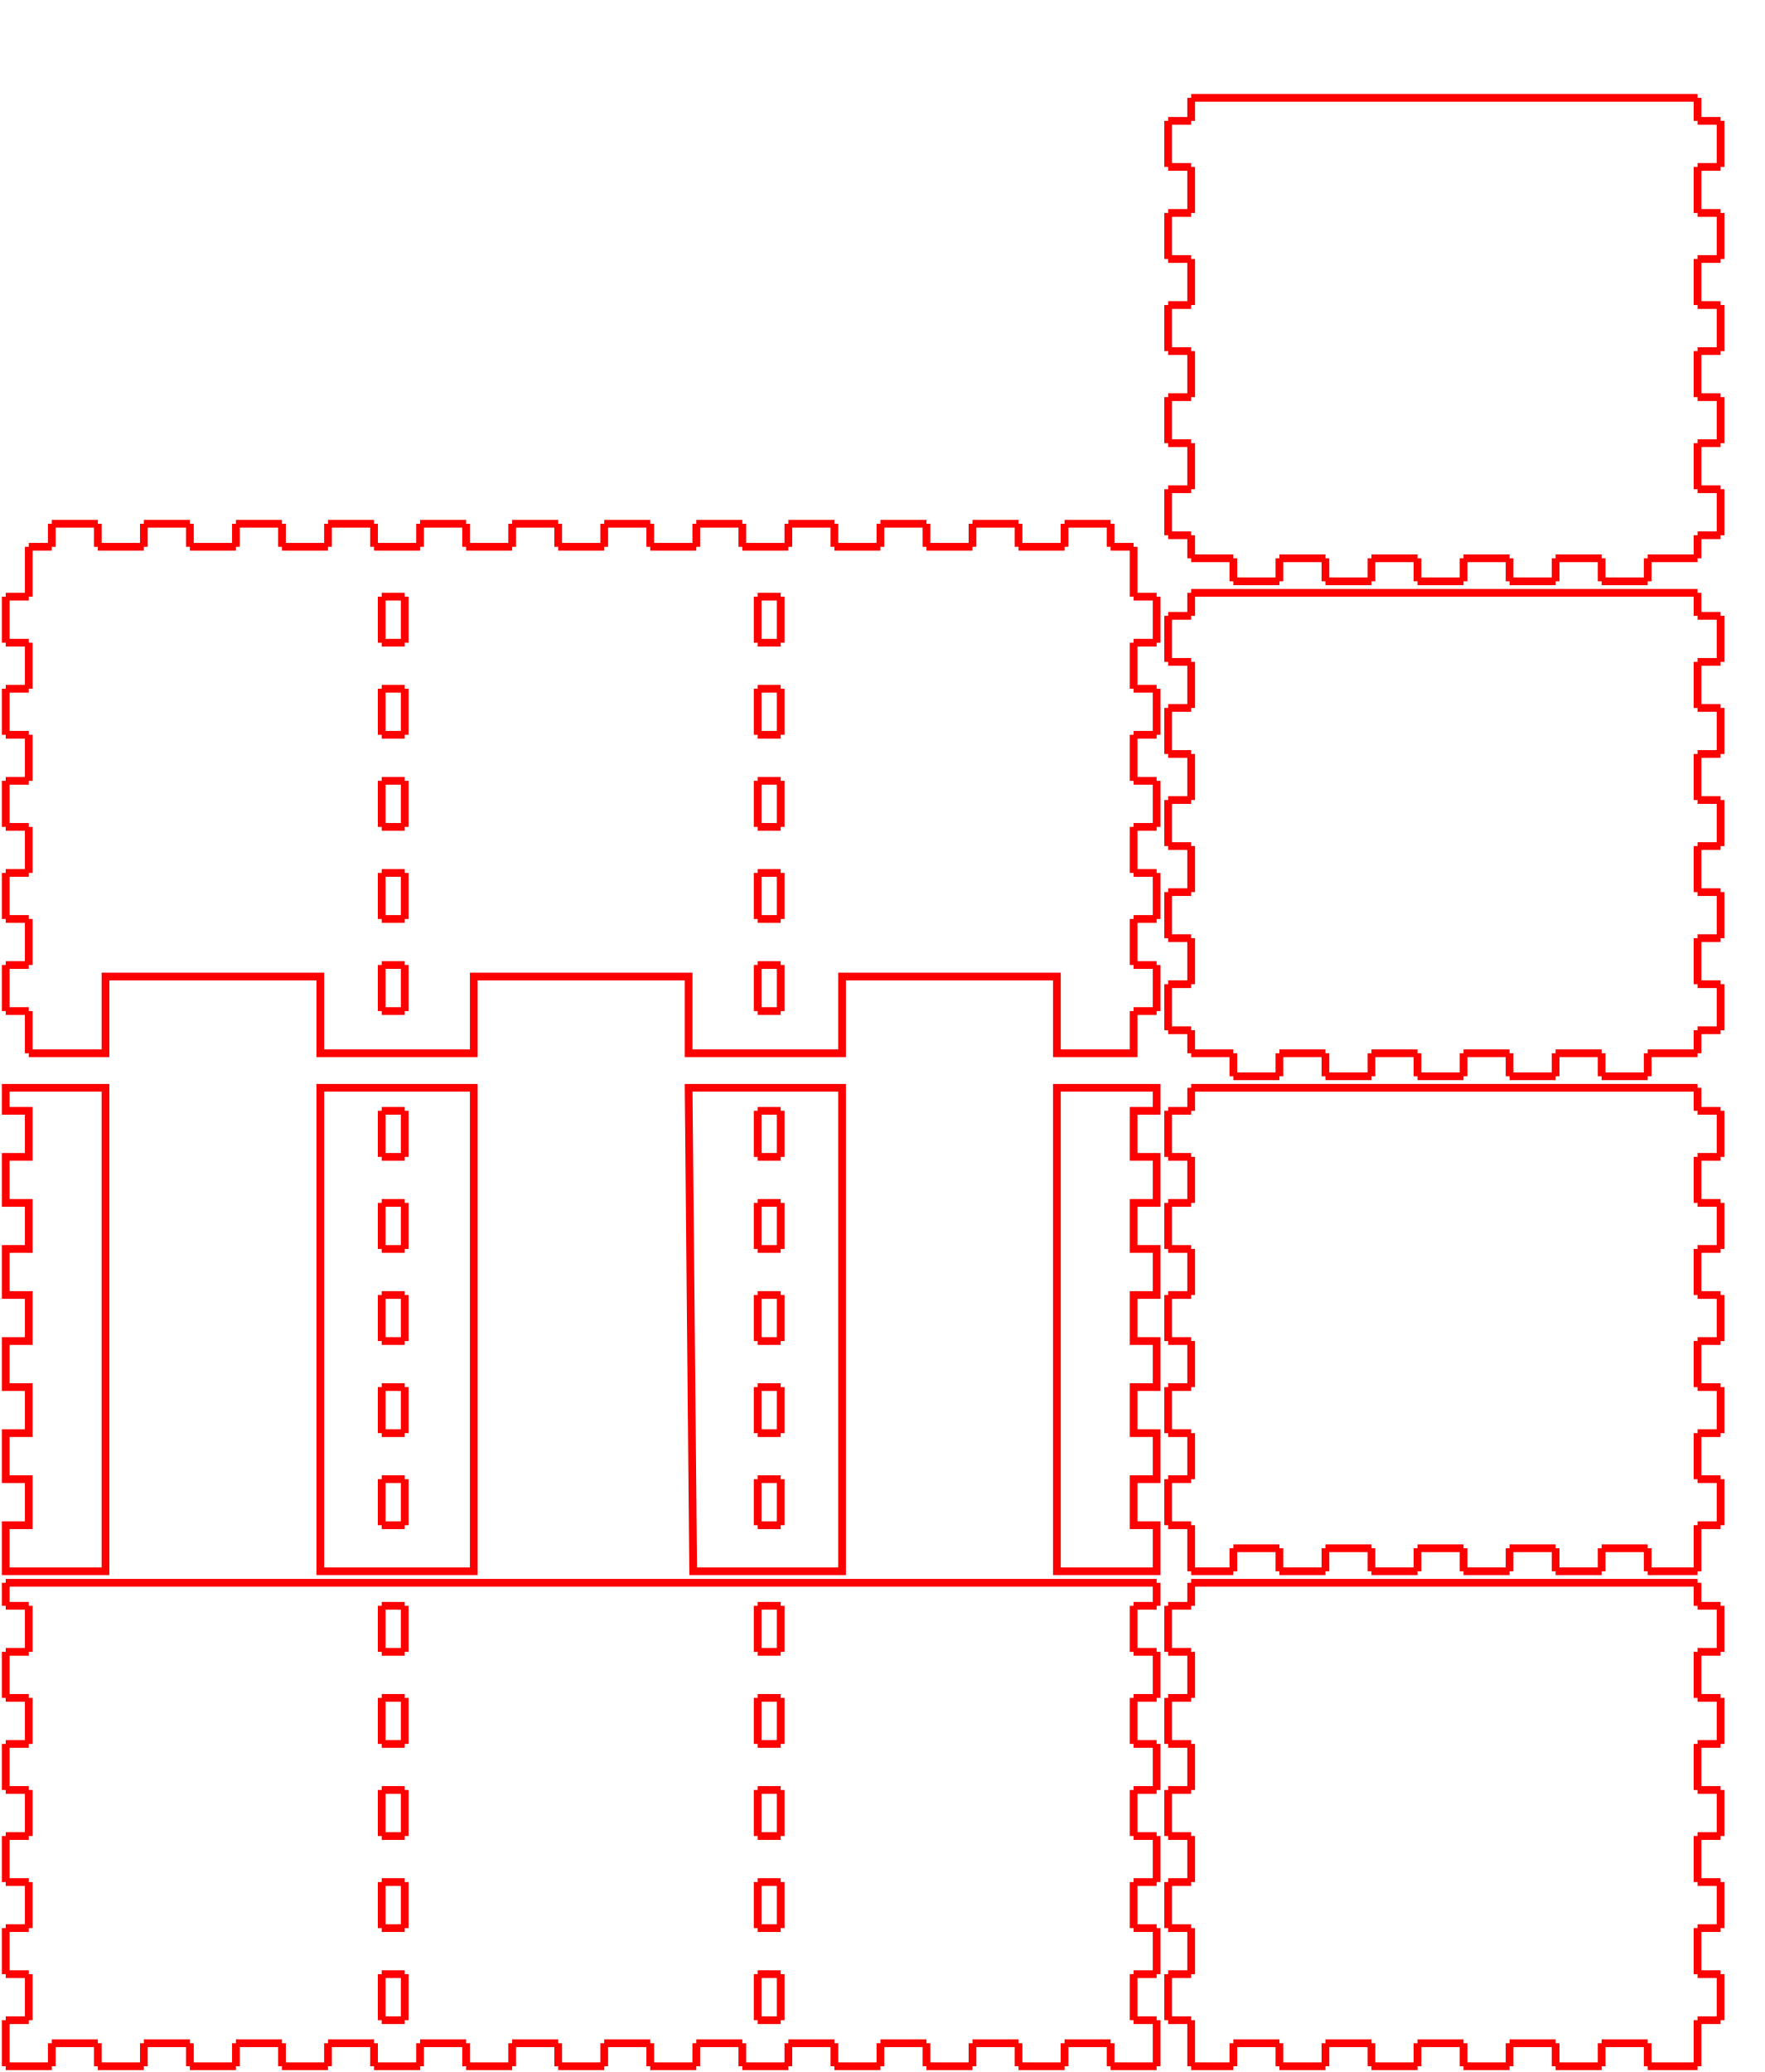
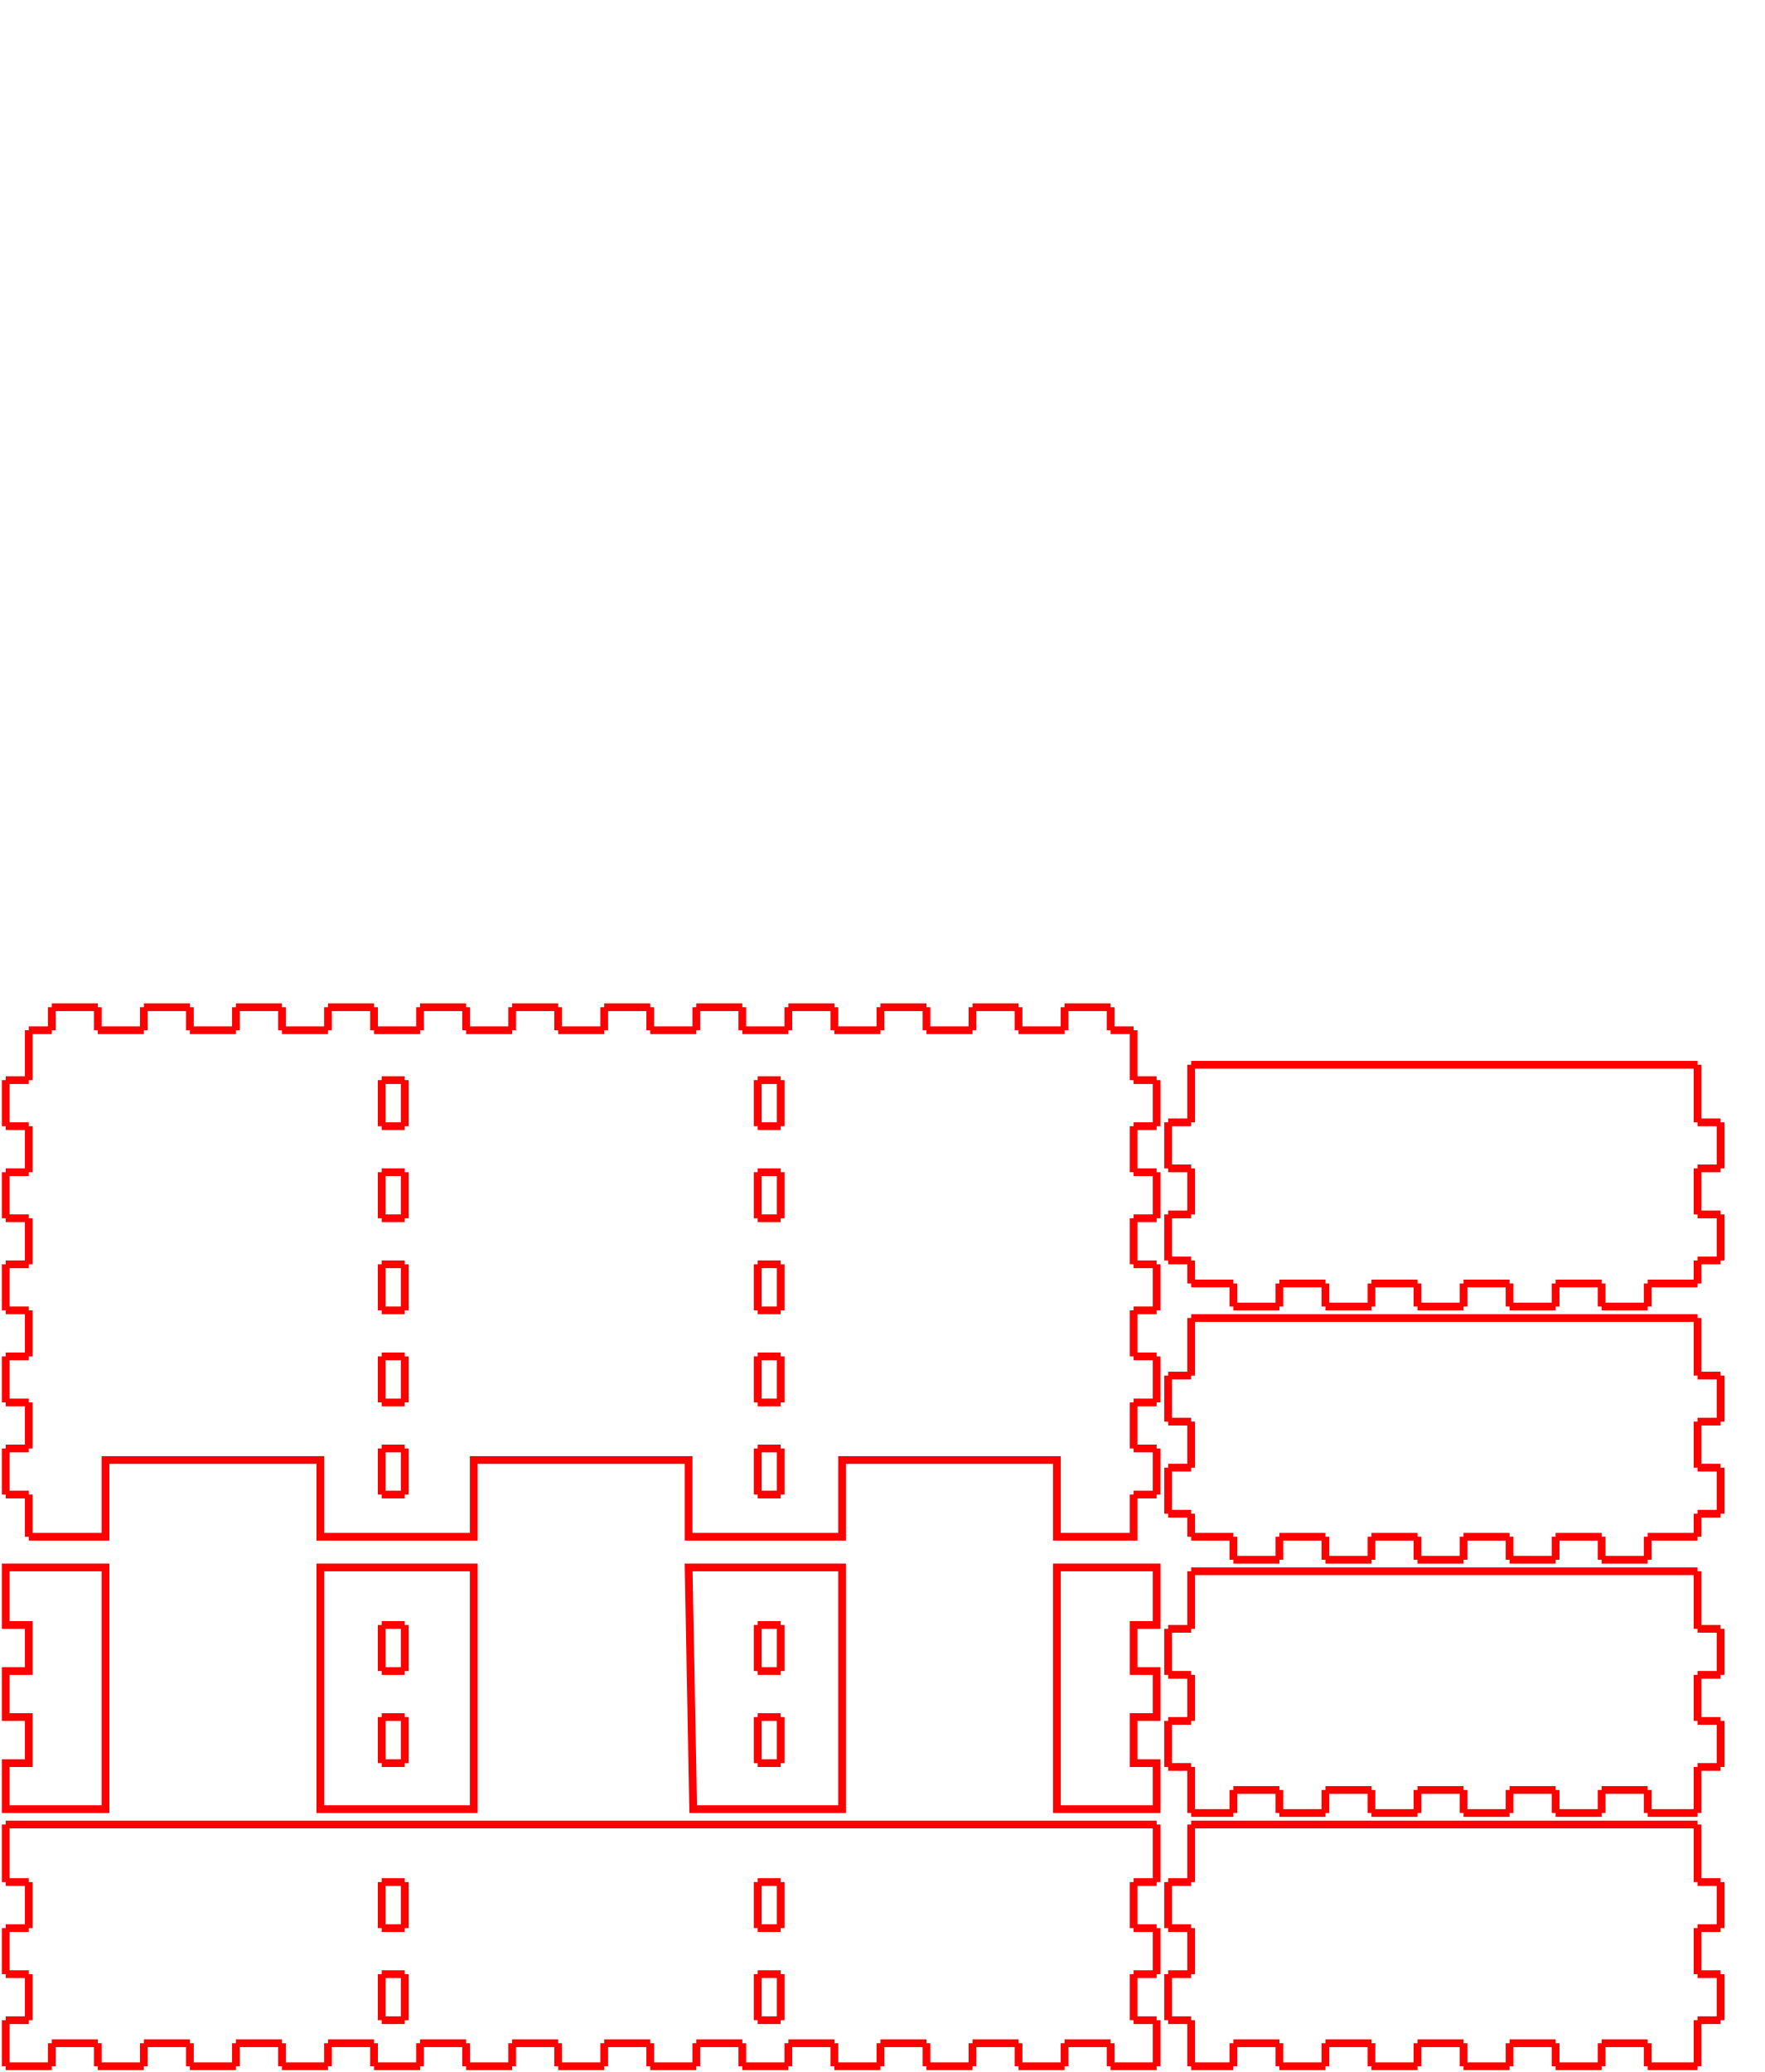
<svg xmlns="http://www.w3.org/2000/svg" width="230mm" height="270mm" viewBox="0 9730 230 270" version="1.1" id="svg6149">
  <defs id="defs6153" />
  <path id="path6074" d="m 52.75,9993.25 v 0 m 0,0 h -3 m 0,0 v -6 m 0,0 h 3 m 0,0 v 6" style="fill:none;stroke:#ff0000;stroke-width:1.007;stroke-linecap:butt;stroke-linejoin:miter;stroke-miterlimit:10;stroke-opacity:1;stroke-dasharray:none" />
  <path id="path6076" d="m 52.75,9981.25 v 0 m 0,0 h -3 m 0,0 v -6 m 0,0 h 3 m 0,0 v 6" style="fill:none;stroke:#ff0000;stroke-width:1.007;stroke-linecap:butt;stroke-linejoin:miter;stroke-miterlimit:10;stroke-opacity:1;stroke-dasharray:none" />
-   <path id="path6078" d="m 52.75,9969.25 v 0 m 0,0 h -3 m 0,0 v -6 m 0,0 h 3 m 0,0 v 6" style="fill:none;stroke:#ff0000;stroke-width:1.007;stroke-linecap:butt;stroke-linejoin:miter;stroke-miterlimit:10;stroke-opacity:1;stroke-dasharray:none" />
-   <path id="path6080" d="m 52.75,9957.25 v 0 m 0,0 h -3 m 0,0 v -6 m 0,0 h 3 m 0,0 v 6" style="fill:none;stroke:#ff0000;stroke-width:1.007;stroke-linecap:butt;stroke-linejoin:miter;stroke-miterlimit:10;stroke-opacity:1;stroke-dasharray:none" />
-   <path id="path6082" d="m 52.75,9945.25 v 0 m 0,0 h -3 m 0,0 v -6 m 0,0 h 3 m 0,0 v 6" style="fill:none;stroke:#ff0000;stroke-width:1.007;stroke-linecap:butt;stroke-linejoin:miter;stroke-miterlimit:10;stroke-opacity:1;stroke-dasharray:none" />
  <path id="path6084" d="m 101.75,9993.25 v 0 m 0,0 h -3 m 0,0 v -6 m 0,0 h 3 m 0,0 v 6" style="fill:none;stroke:#ff0000;stroke-width:1.007;stroke-linecap:butt;stroke-linejoin:miter;stroke-miterlimit:10;stroke-opacity:1;stroke-dasharray:none" />
  <path id="path6086" d="m 101.75,9981.25 v 0 m 0,0 h -3 m 0,0 v -6 m 0,0 h 3 m 0,0 v 6" style="fill:none;stroke:#ff0000;stroke-width:1.007;stroke-linecap:butt;stroke-linejoin:miter;stroke-miterlimit:10;stroke-opacity:1;stroke-dasharray:none" />
-   <path id="path6088" d="m 101.75,9969.25 v 0 m 0,0 h -3 m 0,0 v -6 m 0,0 h 3 m 0,0 v 6" style="fill:none;stroke:#ff0000;stroke-width:1.007;stroke-linecap:butt;stroke-linejoin:miter;stroke-miterlimit:10;stroke-opacity:1;stroke-dasharray:none" />
-   <path id="path6090" d="m 101.75,9957.25 v 0 m 0,0 h -3 m 0,0 v -6 m 0,0 h 3 m 0,0 v 6" style="fill:none;stroke:#ff0000;stroke-width:1.007;stroke-linecap:butt;stroke-linejoin:miter;stroke-miterlimit:10;stroke-opacity:1;stroke-dasharray:none" />
-   <path id="path6092" d="m 101.75,9945.25 v 0 m 0,0 h -3 m 0,0 v -6 m 0,0 h 3 m 0,0 v 6" style="fill:none;stroke:#ff0000;stroke-width:1.007;stroke-linecap:butt;stroke-linejoin:miter;stroke-miterlimit:10;stroke-opacity:1;stroke-dasharray:none" />
-   <path id="path6094" d="m 3.75,9999.25 h 3 m 0,0 v 0 m 0,0 v -3 m 0,0 h 6 m 0,0 v 3 m 0,0 h 6 m 0,0 v 0 m 0,0 v -3 m 0,0 h 6 m 0,0 v 3 m 0,0 h 6 m 0,0 v 0 m 0,0 v -3 m 0,0 h 6 m 0,0 v 3 m 0,0 h 6 m 0,0 v 0 m 0,0 v -3 m 0,0 h 6 m 0,0 v 3 m 0,0 h 6 m 0,0 v 0 m 0,0 v -3 m 0,0 h 6 m 0,0 v 3 m 0,0 h 6 m 0,0 v 0 m 0,0 v -3 m 0,0 h 6 m 0,0 v 3 m 0,0 h 6 m 0,0 v 0 m 0,0 v -3 m 0,0 h 6 m 0,0 v 3 m 0,0 h 6 m 0,0 v 0 m 0,0 v -3 m 0,0 h 6 m 0,0 v 3 m 0,0 h 6 m 0,0 v 0 m 0,0 v -3 m 0,0 h 6 m 0,0 v 3 m 0,0 h 6 m 0,0 v 0 m 0,0 v -3 m 0,0 h 6 m 0,0 v 3 m 0,0 h 6 m 0,0 v 0 m 0,0 v -3 m 0,0 h 6 m 0,0 v 3 m 0,0 h 6 m 0,0 v 0 m 0,0 v -3 m 0,0 h 6 m 0,0 v 3 m 0,0 h 3 m 0,0 h 3 m 0,0 v -3 m 0,0 v -3 m 0,0 v 0 m 0,0 h -3 m 0,0 v -6 m 0,0 h 3 m 0,0 v -6 m 0,0 v 0 m 0,0 h -3 m 0,0 v -6 m 0,0 h 3 m 0,0 v -6 m 0,0 v 0 m 0,0 h -3 m 0,0 v -6 m 0,0 h 3 m 0,0 v -6 m 0,0 v 0 m 0,0 h -3 m 0,0 v -6 m 0,0 h 3 m 0,0 v -6 m 0,0 v 0 m 0,0 h -3 m 0,0 v -6 m 0,0 h 3 m 0,0 v -3 m 0,0 v 0 m 0,0 h -3 m 0,0 h -144 m 0,0 h -3 m 0,0 v 0 m 0,0 v 3 m 0,0 v 0 m 0,0 h 3 m 0,0 v 6 m 0,0 h -3 m 0,0 v 6 m 0,0 v 0 m 0,0 h 3 m 0,0 v 6 m 0,0 h -3 m 0,0 v 6 m 0,0 v 0 m 0,0 h 3 m 0,0 v 6 m 0,0 h -3 m 0,0 v 6 m 0,0 v 0 m 0,0 h 3 m 0,0 v 6 m 0,0 h -3 m 0,0 v 6 m 0,0 v 0 m 0,0 h 3 m 0,0 v 6 m 0,0 h -3 m 0,0 v 3 m 0,0 v 3 m 0,0 h 3" style="fill:none;stroke:#ff0000;stroke-width:1.007;stroke-linecap:butt;stroke-linejoin:miter;stroke-miterlimit:10;stroke-opacity:1;stroke-dasharray:none" />
-   <path id="path6096" d="m 52.75,9928.75 v 0 m 0,0 h -3 m 0,0 v -6 m 0,0 h 3 m 0,0 v 6" style="fill:none;stroke:#ff0000;stroke-width:1.007;stroke-linecap:butt;stroke-linejoin:miter;stroke-miterlimit:10;stroke-opacity:1;stroke-dasharray:none" />
-   <path id="path6098" d="m 52.75,9916.75 v 0 m 0,0 h -3 m 0,0 v -6 m 0,0 h 3 m 0,0 v 6" style="fill:none;stroke:#ff0000;stroke-width:1.007;stroke-linecap:butt;stroke-linejoin:miter;stroke-miterlimit:10;stroke-opacity:1;stroke-dasharray:none" />
-   <path id="path6100" d="m 52.75,9904.75 v 0 m 0,0 h -3 m 0,0 v -6 m 0,0 h 3 m 0,0 v 6" style="fill:none;stroke:#ff0000;stroke-width:1.007;stroke-linecap:butt;stroke-linejoin:miter;stroke-miterlimit:10;stroke-opacity:1;stroke-dasharray:none" />
-   <path id="path6102" d="m 52.75,9892.75 v 0 m 0,0 h -3 m 0,0 v -6 m 0,0 h 3 m 0,0 v 6" style="fill:none;stroke:#ff0000;stroke-width:1.007;stroke-linecap:butt;stroke-linejoin:miter;stroke-miterlimit:10;stroke-opacity:1;stroke-dasharray:none" />
-   <path id="path6104" d="m 52.75,9880.75 v 0 m 0,0 h -3 m 0,0 v -6 m 0,0 h 3 m 0,0 v 6" style="fill:none;stroke:#ff0000;stroke-width:1.007;stroke-linecap:butt;stroke-linejoin:miter;stroke-miterlimit:10;stroke-opacity:1;stroke-dasharray:none" />
-   <path id="path6106" d="m 101.75,9928.75 v 0 m 0,0 h -3 m 0,0 v -6 m 0,0 h 3 m 0,0 v 6" style="fill:none;stroke:#ff0000;stroke-width:1.007;stroke-linecap:butt;stroke-linejoin:miter;stroke-miterlimit:10;stroke-opacity:1;stroke-dasharray:none" />
-   <path id="path6108" d="m 101.75,9916.75 v 0 m 0,0 h -3 m 0,0 v -6 m 0,0 h 3 m 0,0 v 6" style="fill:none;stroke:#ff0000;stroke-width:1.007;stroke-linecap:butt;stroke-linejoin:miter;stroke-miterlimit:10;stroke-opacity:1;stroke-dasharray:none" />
-   <path id="path6110" d="m 101.75,9904.75 v 0 m 0,0 h -3 m 0,0 v -6 m 0,0 h 3 m 0,0 v 6" style="fill:none;stroke:#ff0000;stroke-width:1.007;stroke-linecap:butt;stroke-linejoin:miter;stroke-miterlimit:10;stroke-opacity:1;stroke-dasharray:none" />
-   <path id="path6112" d="m 101.75,9892.75 v 0 m 0,0 h -3 m 0,0 v -6 m 0,0 h 3 m 0,0 v 6" style="fill:none;stroke:#ff0000;stroke-width:1.007;stroke-linecap:butt;stroke-linejoin:miter;stroke-miterlimit:10;stroke-opacity:1;stroke-dasharray:none" />
-   <path id="path6114" d="m 101.75,9880.75 v 0 m 0,0 h -3 m 0,0 v -6 m 0,0 h 3 m 0,0 v 6" style="fill:none;stroke:#ff0000;stroke-width:1.007;stroke-linecap:butt;stroke-linejoin:miter;stroke-miterlimit:10;stroke-opacity:1;stroke-dasharray:none" />
-   <path id="path6116" d="m 150.75,9886.75 v -6 h -3 v -6 h 3 v -3 0 h -3 -10 v 0 63 h 13 v -3 -3 h -3 v -6 h 3 v -6 h -3 v -6 h 3 v -6 h -3 v -6 h 3 v -6 0 h -3 v -6 z m -147,0 v 6 h -3 v 6 h 3 v 6 h -3 v 6 0 h 3 v 6 h -3 v 6 0 h 3 v 6 h -3 v 3 3 h 13 v -63 h -10 -3 v 0 3 h 3 v 6 h -3 v 6 z m 38,-15 v 63 h 20 v -63 0 z m 48,0 0.596,63 H 109.75 v -63 0 z" style="fill:none;stroke:#ff0000;stroke-width:1.007;stroke-linecap:butt;stroke-linejoin:miter;stroke-miterlimit:10;stroke-opacity:1;stroke-dasharray:none" />
-   <path id="path6118" d="m 52.75,9861.75 v 0 m 0,0 h -3 m 0,0 v -6 m 0,0 h 3 m 0,0 v 6" style="fill:none;stroke:#ff0000;stroke-width:1.007;stroke-linecap:butt;stroke-linejoin:miter;stroke-miterlimit:10;stroke-opacity:1;stroke-dasharray:none" />
-   <path id="path6120" d="m 52.75,9849.75 v 0 m 0,0 h -3 m 0,0 v -6 m 0,0 h 3 m 0,0 v 6" style="fill:none;stroke:#ff0000;stroke-width:1.007;stroke-linecap:butt;stroke-linejoin:miter;stroke-miterlimit:10;stroke-opacity:1;stroke-dasharray:none" />
-   <path id="path6122" d="m 52.75,9837.75 v 0 m 0,0 h -3 m 0,0 v -6 m 0,0 h 3 m 0,0 v 6" style="fill:none;stroke:#ff0000;stroke-width:1.007;stroke-linecap:butt;stroke-linejoin:miter;stroke-miterlimit:10;stroke-opacity:1;stroke-dasharray:none" />
-   <path id="path6124" d="m 52.75,9825.75 v 0 m 0,0 h -3 m 0,0 v -6 m 0,0 h 3 m 0,0 v 6" style="fill:none;stroke:#ff0000;stroke-width:1.007;stroke-linecap:butt;stroke-linejoin:miter;stroke-miterlimit:10;stroke-opacity:1;stroke-dasharray:none" />
-   <path id="path6126" d="m 52.75,9813.75 v 0 m 0,0 h -3 m 0,0 v -6 m 0,0 h 3 m 0,0 v 6" style="fill:none;stroke:#ff0000;stroke-width:1.007;stroke-linecap:butt;stroke-linejoin:miter;stroke-miterlimit:10;stroke-opacity:1;stroke-dasharray:none" />
-   <path id="path6128" d="m 101.75,9861.75 v 0 m 0,0 h -3 m 0,0 v -6 m 0,0 h 3 m 0,0 v 6" style="fill:none;stroke:#ff0000;stroke-width:1.007;stroke-linecap:butt;stroke-linejoin:miter;stroke-miterlimit:10;stroke-opacity:1;stroke-dasharray:none" />
-   <path id="path6130" d="m 101.75,9849.75 v 0 m 0,0 h -3 m 0,0 v -6 m 0,0 h 3 m 0,0 v 6" style="fill:none;stroke:#ff0000;stroke-width:1.007;stroke-linecap:butt;stroke-linejoin:miter;stroke-miterlimit:10;stroke-opacity:1;stroke-dasharray:none" />
-   <path id="path6132" d="m 101.75,9837.75 v 0 m 0,0 h -3 m 0,0 v -6 m 0,0 h 3 m 0,0 v 6" style="fill:none;stroke:#ff0000;stroke-width:1.007;stroke-linecap:butt;stroke-linejoin:miter;stroke-miterlimit:10;stroke-opacity:1;stroke-dasharray:none" />
-   <path id="path6134" d="m 101.75,9825.75 v 0 m 0,0 h -3 m 0,0 v -6 m 0,0 h 3 m 0,0 v 6" style="fill:none;stroke:#ff0000;stroke-width:1.007;stroke-linecap:butt;stroke-linejoin:miter;stroke-miterlimit:10;stroke-opacity:1;stroke-dasharray:none" />
-   <path id="path6136" d="m 101.75,9813.75 v 0 m 0,0 h -3 m 0,0 v -6 m 0,0 h 3 m 0,0 v 6" style="fill:none;stroke:#ff0000;stroke-width:1.007;stroke-linecap:butt;stroke-linejoin:miter;stroke-miterlimit:10;stroke-opacity:1;stroke-dasharray:none" />
-   <path id="path6138" d="m 3.75,9867.25 h 3 7 l 2e-6,-10 h 28 l -2e-6,10 H 54.75 61.75 l 10e-7,-10 h 28 l -2e-6,10 H 109.75 v -10 h 28 v 10 h 10 v -5.5 m 0,0 v 0 m 0,0 h 3 m 0,0 v -6 m 0,0 h -3 m 0,0 v -6 m 0,0 v 0 m 0,0 h 3 m 0,0 v -6 m 0,0 h -3 m 0,0 v -6 m 0,0 v 0 m 0,0 h 3 m 0,0 v -6 m 0,0 h -3 m 0,0 v -6 m 0,0 v 0 m 0,0 h 3 m 0,0 v -6 m 0,0 h -3 m 0,0 v -6 m 0,0 v 0 m 0,0 h 3 m 0,0 v -6 m 0,0 h -3 m 0,0 v -6.5 m 0,0 v 0 m 0,0 v 0 m 0,0 h -3 m 0,0 v 0 m 0,0 v -3 m 0,0 h -6 m 0,0 v 3 m 0,0 h -6 m 0,0 v 0 m 0,0 v -3 m 0,0 h -6 m 0,0 v 3 m 0,0 h -6 m 0,0 v 0 m 0,0 v -3 m 0,0 h -6 m 0,0 v 3 m 0,0 h -6 m 0,0 v 0 m 0,0 v -3 m 0,0 h -6 m 0,0 v 3 m 0,0 h -6 m 0,0 v 0 m 0,0 v -3 m 0,0 h -6 m 0,0 v 3 m 0,0 h -6 m 0,0 v 0 m 0,0 v -3 m 0,0 h -6 m 0,0 v 3 m 0,0 h -6 m 0,0 v 0 m 0,0 v -3 m 0,0 h -6 m 0,0 v 3 m 0,0 h -6 m 0,0 v 0 m 0,0 v -3 m 0,0 h -6 m 0,0 v 3 m 0,0 h -6 m 0,0 v 0 m 0,0 v -3 m 0,0 h -6 m 0,0 v 3 m 0,0 h -6 m 0,0 v 0 m 0,0 v -3 m 0,0 h -6 m 0,0 v 3 m 0,0 h -6 m 0,0 v 0 m 0,0 v -3 m 0,0 h -6 m 0,0 v 3 m 0,0 h -6 m 0,0 v 0 m 0,0 v -3 m 0,0 h -6 m 0,0 v 3 m 0,0 h -3 m 0,0 v 0 m 0,0 v 0 m 0,0 v 6.5 m 0,0 v 0 m 0,0 h -3 m 0,0 v 6 m 0,0 h 3 m 0,0 v 6 m 0,0 v 0 m 0,0 h -3 m 0,0 v 6 m 0,0 h 3 m 0,0 v 6 m 0,0 v 0 m 0,0 h -3 m 0,0 v 6 m 0,0 h 3 m 0,0 v 6 m 0,0 v 0 m 0,0 h -3 m 0,0 v 6 m 0,0 h 3 m 0,0 v 6 m 0,0 v 0 m 0,0 h -3 m 0,0 v 6 m 0,0 h 3 m 0,0 v 5.5 m 0,0 v 0 m 0,0 v 0" style="fill:none;stroke:#ff0000;stroke-width:1.007;stroke-linecap:butt;stroke-linejoin:miter;stroke-miterlimit:10;stroke-dasharray:none;stroke-opacity:1" />
-   <path id="path6140" d="m 155.25,9999.25 h 5.5 m 0,0 v 0 m 0,0 v -3 m 0,0 h 6 m 0,0 v 3 m 0,0 h 6 m 0,0 v 0 m 0,0 v -3 m 0,0 h 6 m 0,0 v 3 m 0,0 h 6 m 0,0 v 0 m 0,0 v -3 m 0,0 h 6 m 0,0 v 3 m 0,0 h 6 m 0,0 v 0 m 0,0 v -3 m 0,0 h 6 m 0,0 v 3 m 0,0 h 6 m 0,0 v 0 m 0,0 v -3 m 0,0 h 6 m 0,0 v 3 m 0,0 h 6.5 m 0,0 v 0 m 0,0 v -3 m 0,0 v -3 m 0,0 v 0 m 0,0 h 3 m 0,0 v -6 m 0,0 h -3 m 0,0 v -6 m 0,0 v 0 m 0,0 h 3 m 0,0 v -6 m 0,0 h -3 m 0,0 v -6 m 0,0 v 0 m 0,0 h 3 m 0,0 v -6 m 0,0 h -3 m 0,0 v -6 m 0,0 v 0 m 0,0 h 3 m 0,0 v -6 m 0,0 h -3 m 0,0 v -6 m 0,0 v 0 m 0,0 h 3 m 0,0 v -6 m 0,0 h -3 m 0,0 v -3 m 0,0 v 0 m 0,0 v 0 m 0,0 H 155.25 m 0,0 v 0 m 0,0 v 0 m 0,0 v 3 m 0,0 v 0 m 0,0 h -3 m 0,0 v 6 m 0,0 h 3 m 0,0 v 6 m 0,0 v 0 m 0,0 h -3 m 0,0 v 6 m 0,0 h 3 m 0,0 v 6 m 0,0 v 0 m 0,0 h -3 m 0,0 v 6 m 0,0 h 3 m 0,0 v 6 m 0,0 v 0 m 0,0 h -3 m 0,0 v 6 m 0,0 h 3 m 0,0 v 6 m 0,0 v 0 m 0,0 h -3 m 0,0 v 6 m 0,0 h 3 m 0,0 v 3 m 0,0 v 3 m 0,0 v 0" style="fill:none;stroke:#ff0000;stroke-width:1.007;stroke-linecap:butt;stroke-linejoin:miter;stroke-miterlimit:10;stroke-dasharray:none;stroke-opacity:1" />
-   <path id="path6142" d="m 155.25,9934.75 h 5.5 m 0,0 v 0 m 0,0 v -3 m 0,0 h 6 m 0,0 v 3 m 0,0 h 6 m 0,0 v 0 m 0,0 v -3 m 0,0 h 6 m 0,0 v 3 m 0,0 h 6 m 0,0 v 0 m 0,0 v -3 m 0,0 h 6 m 0,0 v 3 m 0,0 h 6 m 0,0 v 0 m 0,0 v -3 m 0,0 h 6 m 0,0 v 3 m 0,0 h 6 m 0,0 v 0 m 0,0 v -3 m 0,0 h 6 m 0,0 v 3 m 0,0 h 6.5 m 0,0 v 0 m 0,0 v -3 m 0,0 v -3 m 0,0 v 0 m 0,0 h 3 m 0,0 v -6 m 0,0 h -3 m 0,0 v -6 m 0,0 v 0 m 0,0 h 3 m 0,0 v -6 m 0,0 h -3 m 0,0 v -6 m 0,0 v 0 m 0,0 h 3 m 0,0 v -6 m 0,0 h -3 m 0,0 v -6 m 0,0 v 0 m 0,0 h 3 m 0,0 v -6 m 0,0 h -3 m 0,0 v -6 m 0,0 v 0 m 0,0 h 3 m 0,0 v -6 m 0,0 h -3 m 0,0 v -3 m 0,0 v 0 m 0,0 v 0 m 0,0 H 155.25 m 0,0 v 0 m 0,0 v 0 m 0,0 v 3 m 0,0 v 0 m 0,0 h -3 m 0,0 v 6 m 0,0 h 3 m 0,0 v 6 m 0,0 v 0 m 0,0 h -3 m 0,0 v 6 m 0,0 h 3 m 0,0 v 6 m 0,0 v 0 m 0,0 h -3 m 0,0 v 6 m 0,0 h 3 m 0,0 v 6 m 0,0 v 0 m 0,0 h -3 m 0,0 v 6 m 0,0 h 3 m 0,0 v 6 m 0,0 v 0 m 0,0 h -3 m 0,0 v 6 m 0,0 h 3 m 0,0 v 3 m 0,0 v 3 m 0,0 v 0" style="fill:none;stroke:#ff0000;stroke-width:1.007;stroke-linecap:butt;stroke-linejoin:miter;stroke-miterlimit:10;stroke-dasharray:none;stroke-opacity:1" />
-   <path id="path6144" d="m 155.25,9867.25 h 5.5 m 0,0 v 0 m 0,0 v 3 m 0,0 h 6 m 0,0 v -3 m 0,0 h 6 m 0,0 v 0 m 0,0 v 3 m 0,0 h 6 m 0,0 v -3 m 0,0 h 6 m 0,0 v 0 m 0,0 v 3 m 0,0 h 6 m 0,0 v -3 m 0,0 h 6 m 0,0 v 0 m 0,0 v 3 m 0,0 h 6 m 0,0 v -3 m 0,0 h 6 m 0,0 v 0 m 0,0 v 3 m 0,0 h 6 m 0,0 v -3 m 0,0 h 6.5 m 0,0 v 0 m 0,0 v 0 m 0,0 v -3 m 0,0 v 0 m 0,0 h 3 m 0,0 v -6 m 0,0 h -3 m 0,0 v -6 m 0,0 v 0 m 0,0 h 3 m 0,0 v -6 m 0,0 h -3 m 0,0 v -6 m 0,0 v 0 m 0,0 h 3 m 0,0 v -6 m 0,0 h -3 m 0,0 v -6 m 0,0 v 0 m 0,0 h 3 m 0,0 v -6 m 0,0 h -3 m 0,0 v -6 m 0,0 v 0 m 0,0 h 3 m 0,0 v -6 m 0,0 h -3 m 0,0 v -3 m 0,0 v 0 m 0,0 v 0 m 0,0 H 155.25 m 0,0 v 0 m 0,0 v 0 m 0,0 v 3 m 0,0 v 0 m 0,0 h -3 m 0,0 v 6 m 0,0 h 3 m 0,0 v 6 m 0,0 v 0 m 0,0 h -3 m 0,0 v 6 m 0,0 h 3 m 0,0 v 6 m 0,0 v 0 m 0,0 h -3 m 0,0 v 6 m 0,0 h 3 m 0,0 v 6 m 0,0 v 0 m 0,0 h -3 m 0,0 v 6 m 0,0 h 3 m 0,0 v 6 m 0,0 v 0 m 0,0 h -3 m 0,0 v 6 m 0,0 h 3 m 0,0 v 3 m 0,0 v 0 m 0,0 v 0" style="fill:none;stroke:#ff0000;stroke-width:1.007;stroke-linecap:butt;stroke-linejoin:miter;stroke-miterlimit:10;stroke-dasharray:none;stroke-opacity:1" />
-   <path id="path6146" d="m 155.25,9802.75 h 5.5 m 0,0 v 0 m 0,0 v 3 m 0,0 h 6 m 0,0 v -3 m 0,0 h 6 m 0,0 v 0 m 0,0 v 3 m 0,0 h 6 m 0,0 v -3 m 0,0 h 6 m 0,0 v 0 m 0,0 v 3 m 0,0 h 6 m 0,0 v -3 m 0,0 h 6 m 0,0 v 0 m 0,0 v 3 m 0,0 h 6 m 0,0 v -3 m 0,0 h 6 m 0,0 v 0 m 0,0 v 3 m 0,0 h 6 m 0,0 v -3 m 0,0 h 6.5 m 0,0 v 0 m 0,0 v 0 m 0,0 v -3 m 0,0 v 0 m 0,0 h 3 m 0,0 v -6 m 0,0 h -3 m 0,0 v -6 m 0,0 v 0 m 0,0 h 3 m 0,0 v -6 m 0,0 h -3 m 0,0 v -6 m 0,0 v 0 m 0,0 h 3 m 0,0 v -6 m 0,0 h -3 m 0,0 v -6 m 0,0 v 0 m 0,0 h 3 m 0,0 v -6 m 0,0 h -3 m 0,0 v -6 m 0,0 v 0 m 0,0 h 3 m 0,0 v -6 m 0,0 h -3 m 0,0 v -3 m 0,0 v 0 m 0,0 v 0 m 0,0 H 155.25 m 0,0 v 0 m 0,0 v 0 m 0,0 v 3 m 0,0 v 0 m 0,0 h -3 m 0,0 v 6 m 0,0 h 3 m 0,0 v 6 m 0,0 v 0 m 0,0 h -3 m 0,0 v 6 m 0,0 h 3 m 0,0 v 6 m 0,0 v 0 m 0,0 h -3 m 0,0 v 6 m 0,0 h 3 m 0,0 v 6 m 0,0 v 0 m 0,0 h -3 m 0,0 v 6 m 0,0 h 3 m 0,0 v 6 m 0,0 v 0 m 0,0 h -3 m 0,0 v 6 m 0,0 h 3 m 0,0 v 3 m 0,0 v 0 m 0,0 v 0" style="fill:none;stroke:#ff0000;stroke-width:1.007;stroke-linecap:butt;stroke-linejoin:miter;stroke-miterlimit:10;stroke-dasharray:none;stroke-opacity:1" />
+   <path id="path6094" d="m 3.75,9999.25 h 3 m 0,0 v 0 m 0,0 v -3 m 0,0 h 6 m 0,0 v 3 m 0,0 h 6 m 0,0 v 0 m 0,0 v -3 m 0,0 h 6 m 0,0 v 3 m 0,0 h 6 m 0,0 v 0 m 0,0 v -3 m 0,0 h 6 m 0,0 v 3 m 0,0 h 6 m 0,0 v 0 m 0,0 v -3 m 0,0 h 6 m 0,0 v 3 m 0,0 h 6 m 0,0 v 0 m 0,0 v -3 m 0,0 h 6 m 0,0 v 3 m 0,0 h 6 m 0,0 v 0 m 0,0 v -3 m 0,0 h 6 m 0,0 v 3 m 0,0 h 6 m 0,0 v 0 m 0,0 v -3 m 0,0 h 6 m 0,0 v 3 m 0,0 h 6 m 0,0 v 0 m 0,0 v -3 m 0,0 h 6 m 0,0 v 3 m 0,0 h 6 m 0,0 v 0 m 0,0 v -3 m 0,0 h 6 m 0,0 v 3 m 0,0 h 6 m 0,0 v 0 m 0,0 v -3 m 0,0 h 6 m 0,0 v 3 m 0,0 h 6 m 0,0 v 0 m 0,0 v -3 m 0,0 h 6 m 0,0 v 3 m 0,0 h 6 m 0,0 v 0 m 0,0 v -3 m 0,0 h 6 m 0,0 v 3 m 0,0 h 3 m 0,0 h 3 m 0,0 v -3 m 0,0 v -3 m 0,0 v 0 m 0,0 h -3 m 0,0 v -6 m 0,0 h 3 m 0,0 v -6 m 0,0 v 0 m 0,0 h -3 m 0,0 v -6 m 0,0 h 3 m 0,0 v -6 m 0,0 v -1.5 m 0,0 h -150 m 0,0 v 7.5 m 0,0 v 0 m 0,0 h 3 m 0,0 v 6 m 0,0 h -3 m 0,0 v 6 m 0,0 v 0 m 0,0 h 3 m 0,0 v 6 m 0,0 h -3 m 0,0 v 3 m 0,0 v 3 m 0,0 h 3" style="fill:none;stroke:#ff0000;stroke-width:1.007;stroke-linecap:butt;stroke-linejoin:miter;stroke-miterlimit:10;stroke-dasharray:none;stroke-opacity:1" />
+   <path id="path6096" d="m 52.75,9959.75 v 0 m 0,0 h -3 m 0,0 v -6 m 0,0 h 3 m 0,0 v 6" style="fill:none;stroke:#ff0000;stroke-width:1.007;stroke-linecap:butt;stroke-linejoin:miter;stroke-miterlimit:10;stroke-dasharray:none;stroke-opacity:1" />
+   <path id="path6098" d="m 52.75,9947.75 v 0 m 0,0 h -3 m 0,0 v -6 m 0,0 h 3 m 0,0 v 6" style="fill:none;stroke:#ff0000;stroke-width:1.007;stroke-linecap:butt;stroke-linejoin:miter;stroke-miterlimit:10;stroke-dasharray:none;stroke-opacity:1" />
+   <path id="path6106" d="m 101.75,9959.75 v 0 m 0,0 h -3 m 0,0 v -6 m 0,0 h 3 m 0,0 v 6" style="fill:none;stroke:#ff0000;stroke-width:1.007;stroke-linecap:butt;stroke-linejoin:miter;stroke-miterlimit:10;stroke-dasharray:none;stroke-opacity:1" />
+   <path id="path6108" d="m 101.75,9947.75 v 0 m 0,0 h -3 m 0,0 v -6 m 0,0 h 3 m 0,0 v 6" style="fill:none;stroke:#ff0000;stroke-width:1.007;stroke-linecap:butt;stroke-linejoin:miter;stroke-miterlimit:10;stroke-dasharray:none;stroke-opacity:1" />
+   <path id="path6116" d="m 137.75,9934.25 v 0 31.5 h 13 v -3 -3 h -3 v -6 h 3 v -6 h -3 v -6 h 3 v -7.5 z m -137,0 v 7.5 0 h 3 v 6 h -3 v 6 0 h 3 v 6 h -3 v 3 3 h 13 v -31.5 z m 41,0 v 31.5 h 20 v -31.5 0 z m 48,0 0.596,31.5 H 109.75 v -31.5 0 z" style="fill:none;stroke:#ff0000;stroke-width:1.007;stroke-linecap:butt;stroke-linejoin:miter;stroke-miterlimit:10;stroke-dasharray:none;stroke-opacity:1" />
+   <path id="path6118" d="m 52.75,9924.75 v 0 m 0,0 h -3 m 0,0 v -6 m 0,0 h 3 m 0,0 v 6" style="fill:none;stroke:#ff0000;stroke-width:1.007;stroke-linecap:butt;stroke-linejoin:miter;stroke-miterlimit:10;stroke-dasharray:none;stroke-opacity:1" />
+   <path id="path6120" d="m 52.75,9912.75 v 0 m 0,0 h -3 m 0,0 v -6 m 0,0 h 3 m 0,0 v 6" style="fill:none;stroke:#ff0000;stroke-width:1.007;stroke-linecap:butt;stroke-linejoin:miter;stroke-miterlimit:10;stroke-dasharray:none;stroke-opacity:1" />
+   <path id="path6122" d="m 52.75,9900.75 v 0 m 0,0 h -3 m 0,0 v -6 m 0,0 h 3 m 0,0 v 6" style="fill:none;stroke:#ff0000;stroke-width:1.007;stroke-linecap:butt;stroke-linejoin:miter;stroke-miterlimit:10;stroke-dasharray:none;stroke-opacity:1" />
+   <path id="path6124" d="m 52.75,9888.75 v 0 m 0,0 h -3 m 0,0 v -6 m 0,0 h 3 m 0,0 v 6" style="fill:none;stroke:#ff0000;stroke-width:1.007;stroke-linecap:butt;stroke-linejoin:miter;stroke-miterlimit:10;stroke-dasharray:none;stroke-opacity:1" />
+   <path id="path6126" d="m 52.75,9876.75 v 0 m 0,0 h -3 m 0,0 v -6 m 0,0 h 3 m 0,0 v 6" style="fill:none;stroke:#ff0000;stroke-width:1.007;stroke-linecap:butt;stroke-linejoin:miter;stroke-miterlimit:10;stroke-dasharray:none;stroke-opacity:1" />
+   <path id="path6128" d="m 101.75,9924.75 v 0 m 0,0 h -3 m 0,0 v -6 m 0,0 h 3 m 0,0 v 6" style="fill:none;stroke:#ff0000;stroke-width:1.007;stroke-linecap:butt;stroke-linejoin:miter;stroke-miterlimit:10;stroke-dasharray:none;stroke-opacity:1" />
+   <path id="path6130" d="m 101.75,9912.75 v 0 m 0,0 h -3 m 0,0 v -6 m 0,0 h 3 m 0,0 v 6" style="fill:none;stroke:#ff0000;stroke-width:1.007;stroke-linecap:butt;stroke-linejoin:miter;stroke-miterlimit:10;stroke-dasharray:none;stroke-opacity:1" />
+   <path id="path6132" d="m 101.75,9900.75 v 0 m 0,0 h -3 m 0,0 v -6 m 0,0 h 3 m 0,0 v 6" style="fill:none;stroke:#ff0000;stroke-width:1.007;stroke-linecap:butt;stroke-linejoin:miter;stroke-miterlimit:10;stroke-dasharray:none;stroke-opacity:1" />
+   <path id="path6134" d="m 101.75,9888.75 v 0 m 0,0 h -3 m 0,0 v -6 m 0,0 h 3 m 0,0 v 6" style="fill:none;stroke:#ff0000;stroke-width:1.007;stroke-linecap:butt;stroke-linejoin:miter;stroke-miterlimit:10;stroke-dasharray:none;stroke-opacity:1" />
+   <path id="path6136" d="m 101.75,9876.75 v 0 m 0,0 h -3 m 0,0 v -6 m 0,0 h 3 m 0,0 v 6" style="fill:none;stroke:#ff0000;stroke-width:1.007;stroke-linecap:butt;stroke-linejoin:miter;stroke-miterlimit:10;stroke-dasharray:none;stroke-opacity:1" />
+   <path id="path6138" d="m 3.75,9930.25 h 3 7 l 2e-6,-10 h 28 l -2e-6,10 H 54.75 61.75 l 10e-7,-10 h 28 l -2e-6,10 H 109.75 v -10 h 28 v 10 h 10 v -5.5 m 0,0 v 0 m 0,0 h 3 m 0,0 v -6 m 0,0 h -3 m 0,0 v -6 m 0,0 v 0 m 0,0 h 3 m 0,0 v -6 m 0,0 h -3 m 0,0 v -6 m 0,0 v 0 m 0,0 h 3 m 0,0 v -6 m 0,0 h -3 m 0,0 v -6 m 0,0 v 0 m 0,0 h 3 m 0,0 v -6 m 0,0 h -3 m 0,0 v -6 m 0,0 v 0 m 0,0 h 3 m 0,0 v -6 m 0,0 h -3 m 0,0 v -6.5 m 0,0 v 0 m 0,0 v 0 m 0,0 h -3 m 0,0 v 0 m 0,0 v -3 m 0,0 h -6 m 0,0 v 3 m 0,0 h -6 m 0,0 v 0 m 0,0 v -3 m 0,0 h -6 m 0,0 v 3 m 0,0 h -6 m 0,0 v 0 m 0,0 v -3 m 0,0 h -6 m 0,0 v 3 m 0,0 h -6 m 0,0 v 0 m 0,0 v -3 m 0,0 h -6 m 0,0 v 3 m 0,0 h -6 m 0,0 v 0 m 0,0 v -3 m 0,0 h -6 m 0,0 v 3 m 0,0 h -6 m 0,0 v 0 m 0,0 v -3 m 0,0 h -6 m 0,0 v 3 m 0,0 h -6 m 0,0 v 0 m 0,0 v -3 m 0,0 h -6 m 0,0 v 3 m 0,0 h -6 m 0,0 v 0 m 0,0 v -3 m 0,0 h -6 m 0,0 v 3 m 0,0 h -6 m 0,0 v 0 m 0,0 v -3 m 0,0 h -6 m 0,0 v 3 m 0,0 h -6 m 0,0 v 0 m 0,0 v -3 m 0,0 h -6 m 0,0 v 3 m 0,0 h -6 m 0,0 v 0 m 0,0 v -3 m 0,0 h -6 m 0,0 v 3 m 0,0 h -6 m 0,0 v 0 m 0,0 v -3 m 0,0 h -6 m 0,0 v 3 m 0,0 h -3 m 0,0 v 0 m 0,0 v 0 m 0,0 v 6.5 m 0,0 v 0 m 0,0 h -3 m 0,0 v 6 m 0,0 h 3 m 0,0 v 6 m 0,0 v 0 m 0,0 h -3 m 0,0 v 6 m 0,0 h 3 m 0,0 v 6 m 0,0 v 0 m 0,0 h -3 m 0,0 v 6 m 0,0 h 3 m 0,0 v 6 m 0,0 v 0 m 0,0 h -3 m 0,0 v 6 m 0,0 h 3 m 0,0 v 6 m 0,0 v 0 m 0,0 h -3 m 0,0 v 6 m 0,0 h 3 m 0,0 v 5.5 m 0,0 v 0 m 0,0 v 0" style="fill:none;stroke:#ff0000;stroke-width:1.007;stroke-linecap:butt;stroke-linejoin:miter;stroke-miterlimit:10;stroke-dasharray:none;stroke-opacity:1" />
+   <path id="path6140" d="m 155.25,9999.25 h 5.5 m 0,0 v 0 m 0,0 v -3 m 0,0 h 6 m 0,0 v 3 m 0,0 h 6 m 0,0 v 0 m 0,0 v -3 m 0,0 h 6 m 0,0 v 3 m 0,0 h 6 m 0,0 v 0 m 0,0 v -3 m 0,0 h 6 m 0,0 v 3 m 0,0 h 6 m 0,0 v 0 m 0,0 v -3 m 0,0 h 6 m 0,0 v 3 m 0,0 h 6 m 0,0 v 0 m 0,0 v -3 m 0,0 h 6 m 0,0 v 3 m 0,0 h 6.5 m 0,0 v 0 m 0,0 v -3 m 0,0 v -3 m 0,0 v 0 m 0,0 h 3 m 0,0 v -6 m 0,0 h -3 m 0,0 v -6 m 0,0 v 0 m 0,0 h 3 m 0,0 v -6 m 0,0 h -3 m 0,0 v -6 m 0,0 v -1.5 m 0,0 H 155.25 m 0,0 v 7.5 m 0,0 v 0 m 0,0 h -3 m 0,0 v 6 m 0,0 h 3 m 0,0 v 6 m 0,0 v 0 m 0,0 h -3 m 0,0 v 6 m 0,0 h 3 m 0,0 v 3 m 0,0 v 3 m 0,0 v 0" style="fill:none;stroke:#ff0000;stroke-width:1.007;stroke-linecap:butt;stroke-linejoin:miter;stroke-miterlimit:10;stroke-dasharray:none;stroke-opacity:1" />
+   <path id="path6144" d="m 155.25,9930.25 h 5.5 m 0,0 v 0 m 0,0 v 3 m 0,0 h 6 m 0,0 v -3 m 0,0 h 6 m 0,0 v 0 m 0,0 v 3 m 0,0 h 6 m 0,0 v -3 m 0,0 h 6 m 0,0 v 0 m 0,0 v 3 m 0,0 h 6 m 0,0 v -3 m 0,0 h 6 m 0,0 v 0 m 0,0 v 3 m 0,0 h 6 m 0,0 v -3 m 0,0 h 6 m 0,0 v 0 m 0,0 v 3 m 0,0 h 6 m 0,0 v -3 m 0,0 h 6.5 m 0,0 v 0 m 0,0 v 0 m 0,0 v -3 m 0,0 v 0 m 0,0 h 3 m 0,0 v -6 m 0,0 h -3 m 0,0 v -6 m 0,0 v 0 m 0,0 h 3 m 0,0 v -6 m 0,0 h -3 m 0,0 v -6 m 0,0 v -1.5 m 0,0 H 155.25 m 0,0 v 7.5 m 0,0 v 0 m 0,0 h -3 m 0,0 v 6 m 0,0 h 3 m 0,0 v 6 m 0,0 v 0 m 0,0 h -3 m 0,0 v 6 m 0,0 h 3 m 0,0 v 3 m 0,0 v 0 m 0,0 v 0" style="fill:none;stroke:#ff0000;stroke-width:1.007;stroke-linecap:butt;stroke-linejoin:miter;stroke-miterlimit:10;stroke-dasharray:none;stroke-opacity:1" />
+   <path style="fill:none;stroke:#ff0000;stroke-width:1.007;stroke-linecap:butt;stroke-linejoin:miter;stroke-miterlimit:10;stroke-dasharray:none;stroke-opacity:1" d="m 155.25,9966.25 h 5.5 m 0,0 v 0 m 0,0 v -3 m 0,0 h 6 m 0,0 v 3 m 0,0 h 6 m 0,0 v 0 m 0,0 v -3 m 0,0 h 6 m 0,0 v 3 m 0,0 h 6 m 0,0 v 0 m 0,0 v -3 m 0,0 h 6 m 0,0 v 3 m 0,0 h 6 m 0,0 v 0 m 0,0 v -3 m 0,0 h 6 m 0,0 v 3 m 0,0 h 6 m 0,0 v 0 m 0,0 v -3 m 0,0 h 6 m 0,0 v 3 m 0,0 h 6.5 m 0,0 v 0 m 0,0 v -3 m 0,0 v -3 m 0,0 v 0 m 0,0 h 3 m 0,0 v -6 m 0,0 h -3 m 0,0 v -6 m 0,0 v 0 m 0,0 h 3 m 0,0 v -6 m 0,0 h -3 m 0,0 v -6 m 0,0 v -1.5 m 0,0 H 155.25 m 0,0 v 7.5 m 0,0 v 0 m 0,0 h -3 m 0,0 v 6 m 0,0 h 3 m 0,0 v 6 m 0,0 v 0 m 0,0 h -3 m 0,0 v 6 m 0,0 h 3 m 0,0 v 3 m 0,0 v 3 m 0,0 v 0" id="path14378" />
+   <path style="fill:none;stroke:#ff0000;stroke-width:1.007;stroke-linecap:butt;stroke-linejoin:miter;stroke-miterlimit:10;stroke-dasharray:none;stroke-opacity:1" d="m 155.25,9897.25 h 5.5 m 0,0 v 0 m 0,0 v 3 m 0,0 h 6 m 0,0 v -3 m 0,0 h 6 m 0,0 v 0 m 0,0 v 3 m 0,0 h 6 m 0,0 v -3 m 0,0 h 6 m 0,0 v 0 m 0,0 v 3 m 0,0 h 6 m 0,0 v -3 m 0,0 h 6 m 0,0 v 0 m 0,0 v 3 m 0,0 h 6 m 0,0 v -3 m 0,0 h 6 m 0,0 v 0 m 0,0 v 3 m 0,0 h 6 m 0,0 v -3 m 0,0 h 6.5 m 0,0 v 0 m 0,0 v 0 m 0,0 v -3 m 0,0 v 0 m 0,0 h 3 m 0,0 v -6 m 0,0 h -3 m 0,0 v -6 m 0,0 v 0 m 0,0 h 3 m 0,0 v -6 m 0,0 h -3 m 0,0 v -6 m 0,0 v -1.5 m 0,0 H 155.25 m 0,0 v 7.5 m 0,0 v 0 m 0,0 h -3 m 0,0 v 6 m 0,0 h 3 m 0,0 v 6 m 0,0 v 0 m 0,0 h -3 m 0,0 v 6 m 0,0 h 3 m 0,0 v 3 m 0,0 v 0 m 0,0 v 0" id="path14380" />
</svg>
